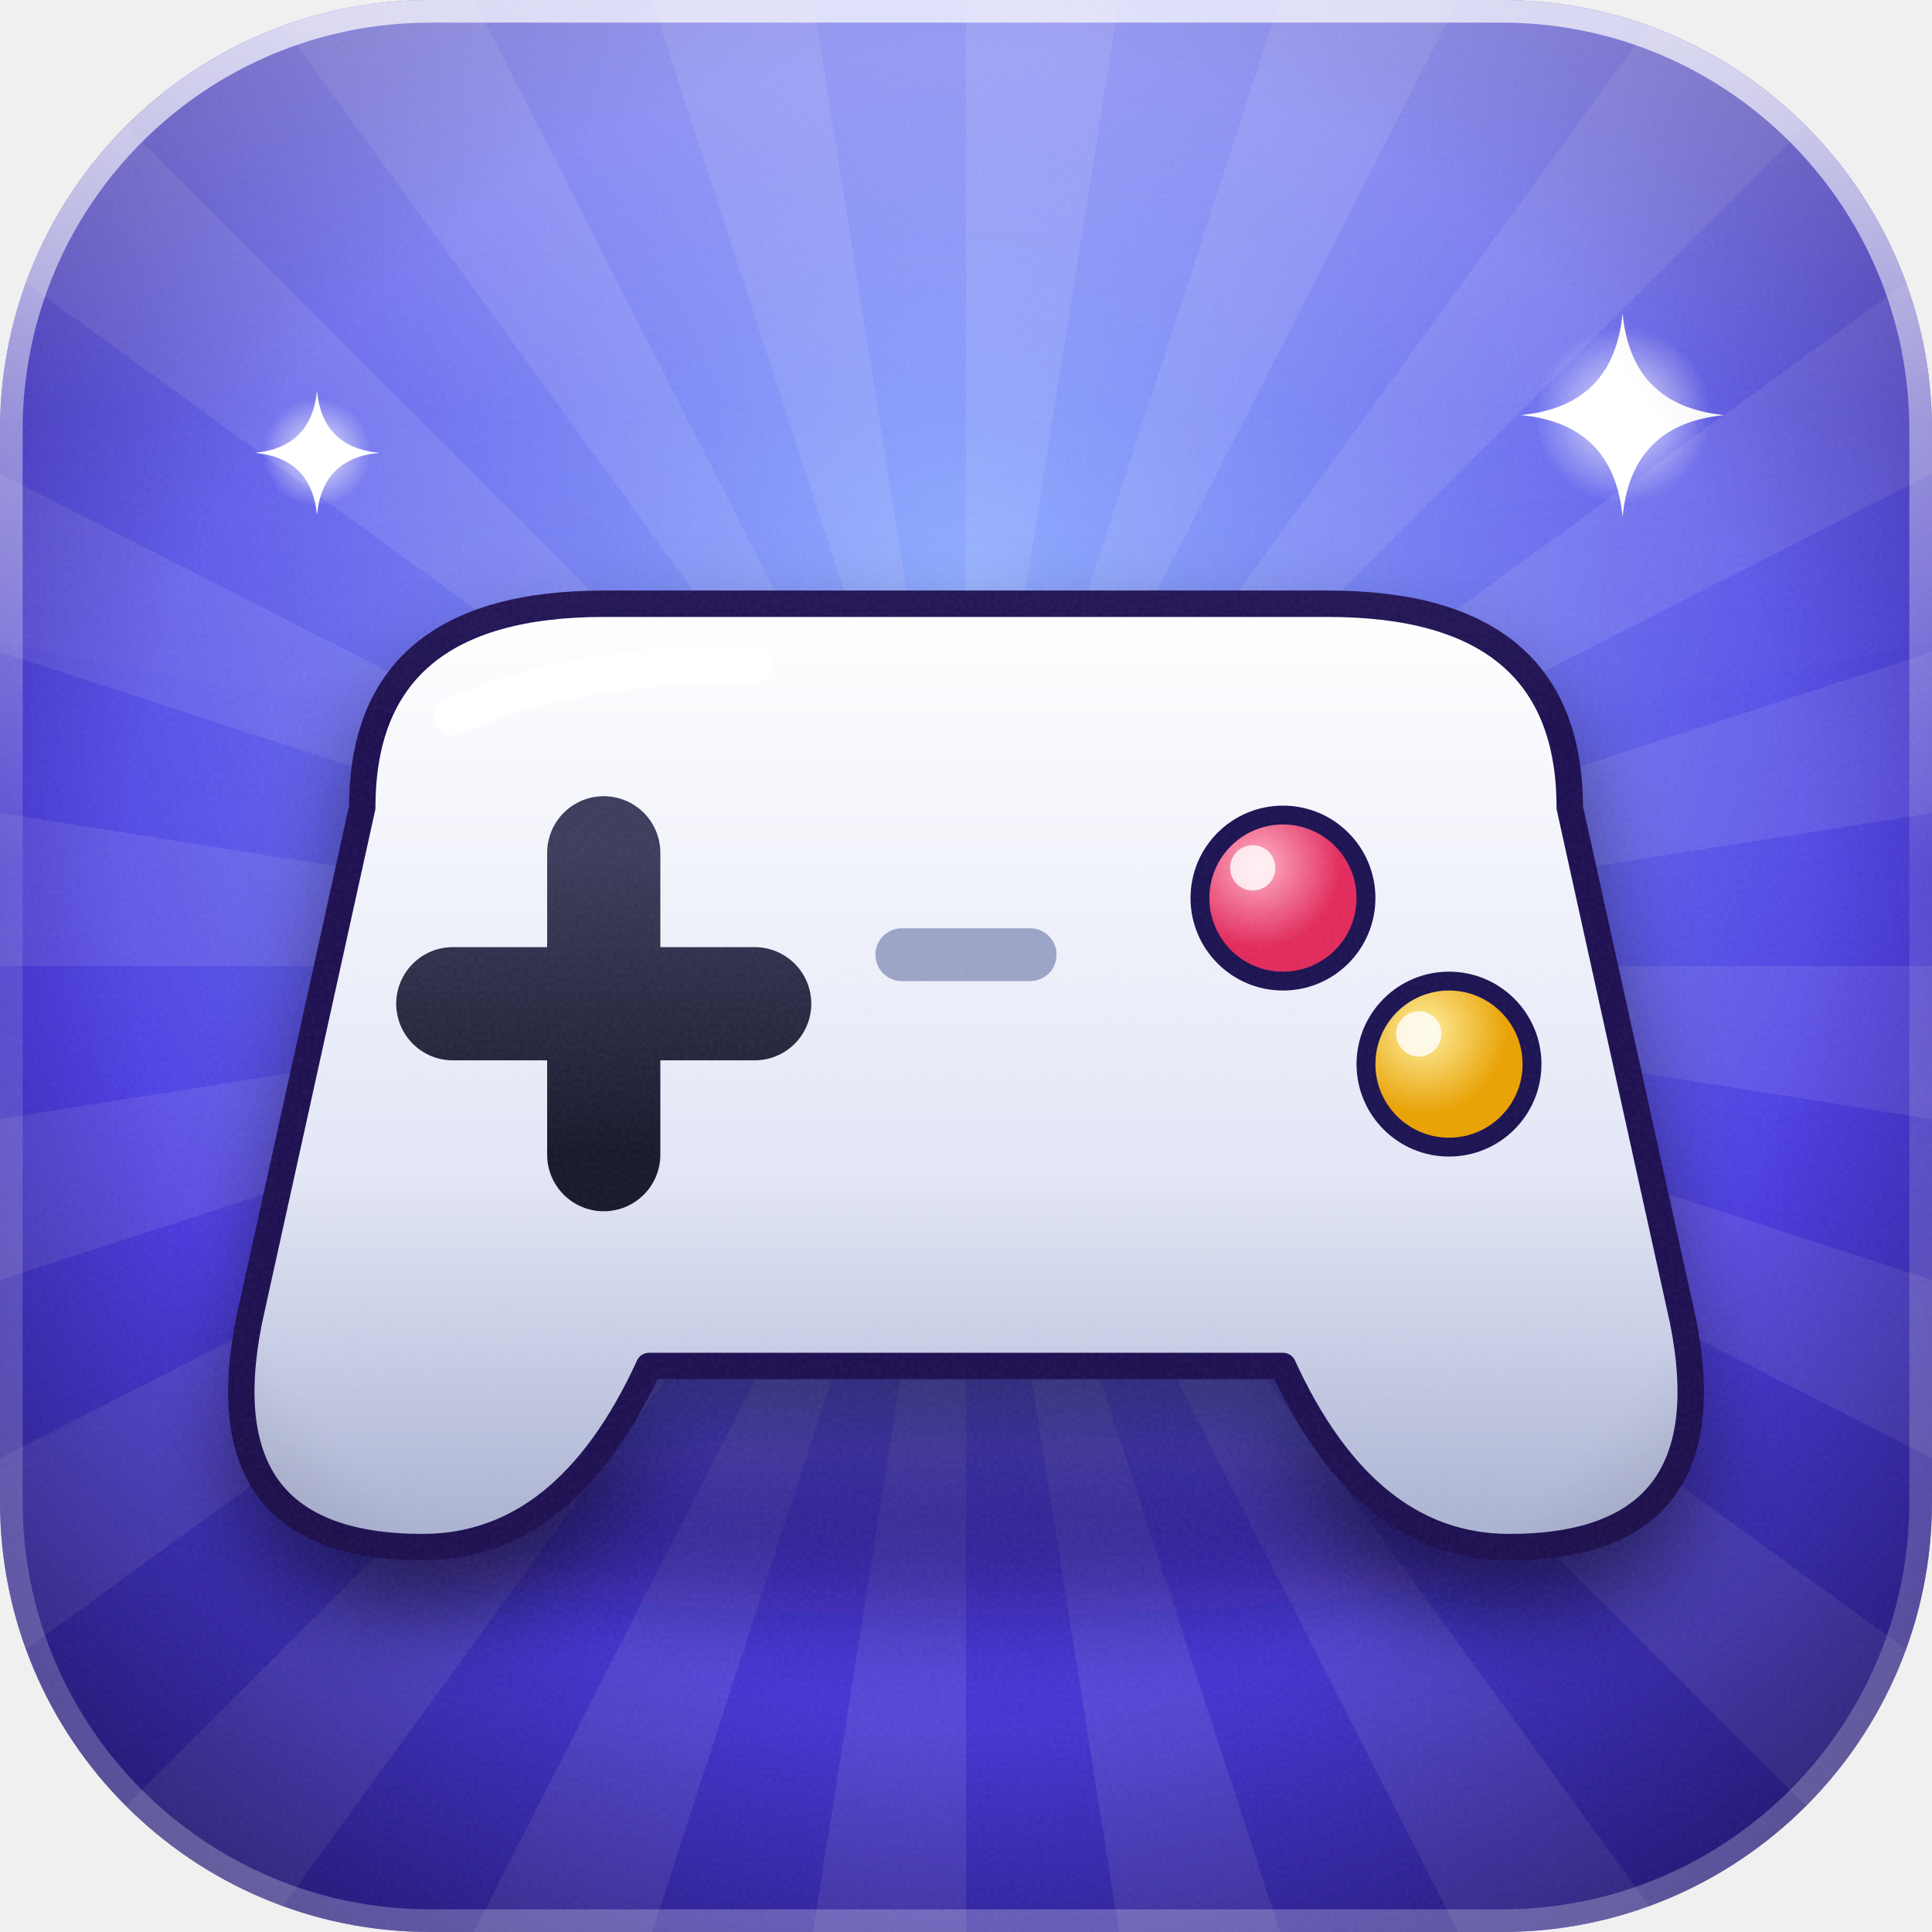
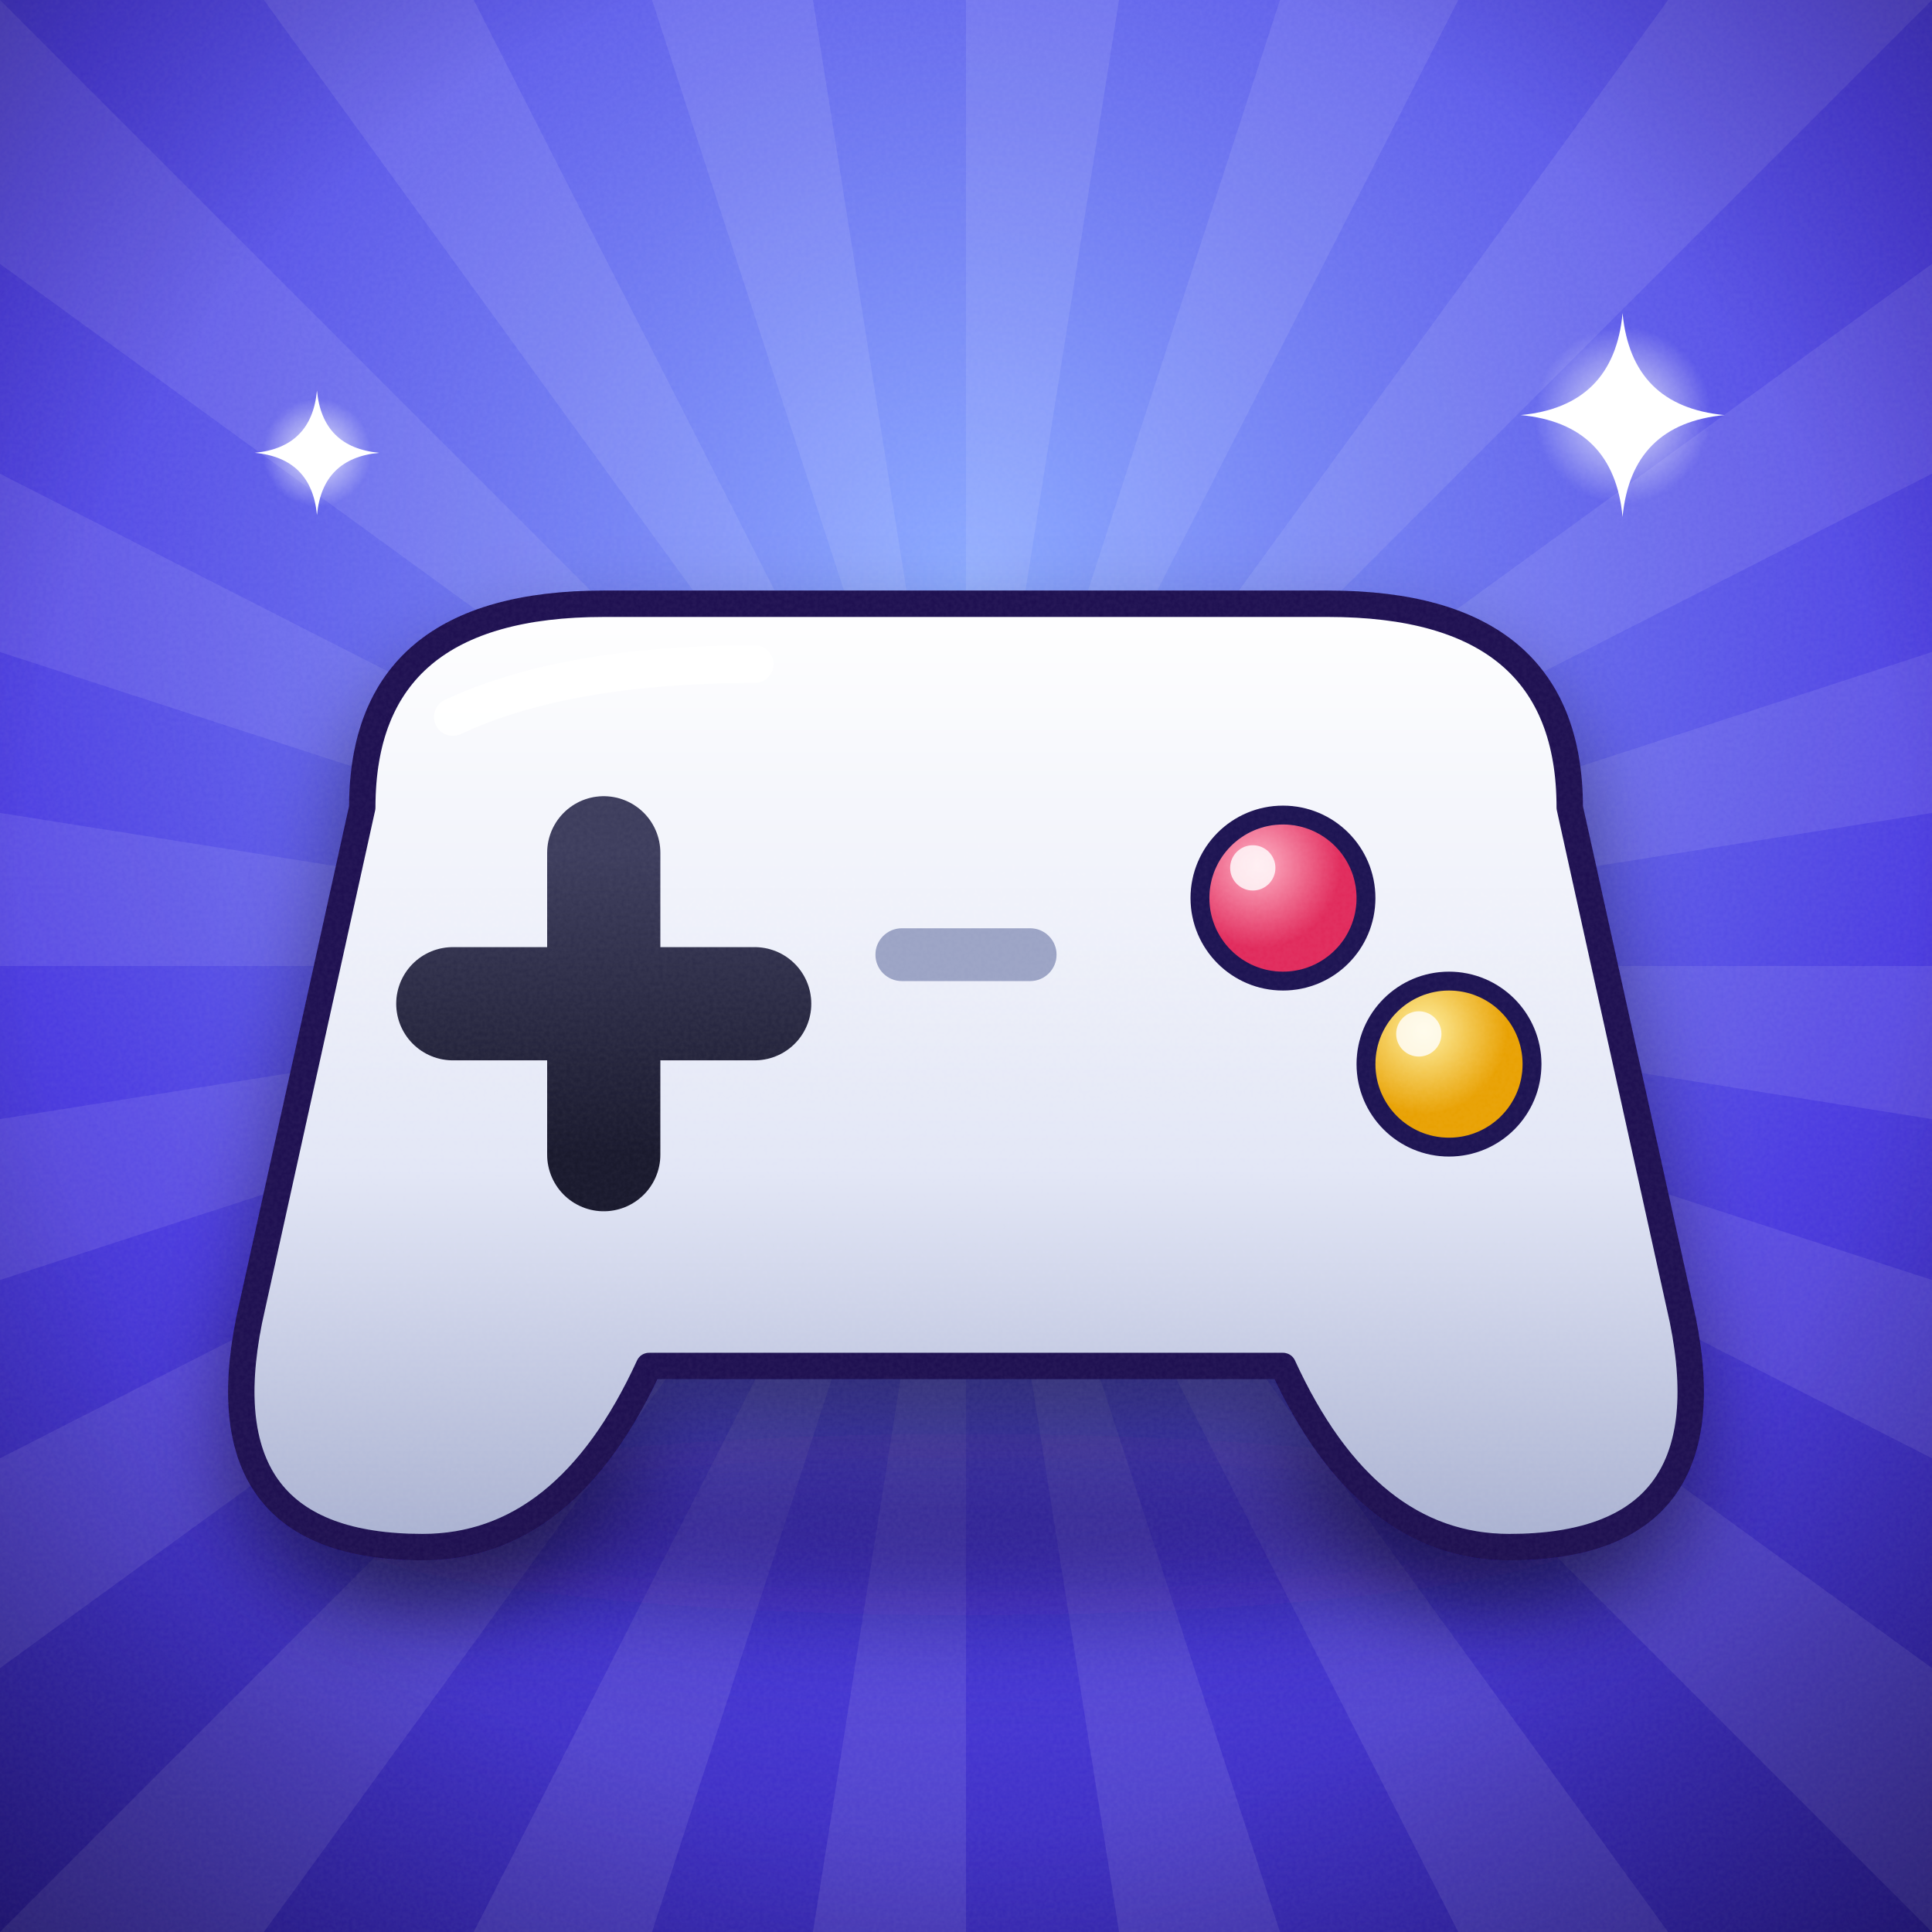
<svg xmlns="http://www.w3.org/2000/svg" viewBox="0 0 512 512">
  <defs>
    <clipPath id="sq">
-       <rect width="512" height="512" rx="114" />
+       <rect width="512" height="512" />
    </clipPath>
    <filter id="sh" x="-40%" y="-40%" width="180%" height="180%">
      <feDropShadow dx="0" dy="14" stdDeviation="12" flood-color="#000" flood-opacity=".5" />
    </filter>
    <filter id="sh2" x="-40%" y="-40%" width="180%" height="180%">
      <feDropShadow dx="0" dy="6" stdDeviation="5" flood-color="#000" flood-opacity=".4" />
    </filter>
    <filter id="glow" x="-100%" y="-100%" width="300%" height="300%">
      <feGaussianBlur stdDeviation="10" result="b" />
      <feMerge>
        <feMergeNode in="b" />
        <feMergeNode in="b" />
        <feMergeNode in="SourceGraphic" />
      </feMerge>
    </filter>
    <filter id="glowS" x="-100%" y="-100%" width="300%" height="300%">
      <feGaussianBlur stdDeviation="4" result="b" />
      <feMerge>
        <feMergeNode in="b" />
        <feMergeNode in="SourceGraphic" />
      </feMerge>
    </filter>
    <filter id="b2" x="-50%" y="-50%" width="200%" height="200%">
      <feGaussianBlur stdDeviation="2" />
    </filter>
    <filter id="b6" x="-50%" y="-50%" width="200%" height="200%">
      <feGaussianBlur stdDeviation="6" />
    </filter>
    <filter id="b14" x="-60%" y="-60%" width="220%" height="220%">
      <feGaussianBlur stdDeviation="14" />
    </filter>
    <filter id="b30" x="-80%" y="-80%" width="260%" height="260%">
      <feGaussianBlur stdDeviation="30" />
    </filter>
    <filter id="grain" x="0" y="0" width="100%" height="100%">
      <feTurbulence type="fractalNoise" baseFrequency=".9" numOctaves="2" seed="7" />
      <feColorMatrix values="0 0 0 0 1  0 0 0 0 1  0 0 0 0 1  0 0 0 .055 0" />
    </filter>
    <linearGradient id="gloss" x1="0" y1="0" x2="0" y2="1">
      <stop offset="0" stop-color="#fff" stop-opacity=".32" />
      <stop offset=".55" stop-color="#fff" stop-opacity=".05" />
      <stop offset="1" stop-color="#fff" stop-opacity="0" />
    </linearGradient>
-     <radialGradient id="vig" cx=".5" cy=".46" r=".74">
-       <stop offset=".58" stop-color="#000" stop-opacity="0" />
-       <stop offset="1" stop-color="#000" stop-opacity=".45" />
+     <radialGradient id="vig" cx=".5" cy=".46" r=".78">
+       <stop offset=".62" stop-color="#000" stop-opacity="0" />
+       <stop offset="1" stop-color="#000" stop-opacity=".32" />
    </radialGradient>
    <linearGradient id="rim" x1="0" y1="0" x2="0" y2="1">
      <stop offset="0" stop-color="#fff" stop-opacity=".7" />
      <stop offset=".45" stop-color="#fff" stop-opacity=".1" />
      <stop offset="1" stop-color="#fff" stop-opacity=".25" />
    </linearGradient>
    <radialGradient id="spark">
      <stop offset="0" stop-color="#fff" />
      <stop offset=".25" stop-color="#fff" stop-opacity=".85" />
      <stop offset="1" stop-color="#fff" stop-opacity="0" />
    </radialGradient>
    <radialGradient id="bg" cx="0.5" cy="0.3" r="0.95">
      <stop offset="0" stop-color="#8aa8ff" />
      <stop offset="0.55" stop-color="#4a3ae0" />
      <stop offset="1" stop-color="#1e1080" />
    </radialGradient>
    <linearGradient id="pad" x1="0" y1="0" x2="0" y2="1">
      <stop offset="0" stop-color="#ffffff" />
      <stop offset="0.6" stop-color="#e2e6f6" />
      <stop offset="1" stop-color="#a8b0d0" />
    </linearGradient>
    <linearGradient id="dpad" x1="0" y1="0" x2="0" y2="1">
      <stop offset="0" stop-color="#3a3a5a" />
      <stop offset="1" stop-color="#16162a" />
    </linearGradient>
    <radialGradient id="btnA" cx="0.35" cy="0.3" r="0.5">
      <stop offset="0" stop-color="#ffb0c4" />
      <stop offset="1" stop-color="#e0285a" />
    </radialGradient>
    <radialGradient id="btnB" cx="0.35" cy="0.3" r="0.5">
      <stop offset="0" stop-color="#fff0a0" />
      <stop offset="1" stop-color="#e8a000" />
    </radialGradient>
  </defs>
  <g clip-path="url(#sq)">
    <rect width="512" height="512" fill="url(#bg)" />
    <path d="M256 256 L1016 256 L1007 375 Z M256 256 L979 491 L933 601 Z M256 256 L871 703 L793 793 Z M256 256 L703 871 L601 933 Z M256 256 L491 979 L375 1007 Z M256 256 L256 1016 L137 1007 Z M256 256 L21 979 L-89 933 Z M256 256 L-191 871 L-281 793 Z M256 256 L-359 703 L-421 601 Z M256 256 L-467 491 L-495 375 Z M256 256 L-504 256 L-495 137 Z M256 256 L-467 21 L-421 -89 Z M256 256 L-359 -191 L-281 -281 Z M256 256 L-191 -359 L-89 -421 Z M256 256 L21 -467 L137 -495 Z M256 256 L256 -504 L375 -495 Z M256 256 L491 -467 L601 -421 Z M256 256 L703 -359 L793 -281 Z M256 256 L871 -191 L933 -89 Z M256 256 L979 21 L1007 137 Z" fill="#ffffff" opacity="0.09" />
    <ellipse cx="256" cy="404" rx="170" ry="24" fill="#0a0640" opacity=".5" filter="url(#b14)" />
    <g filter="url(#sh)">
      <path d="M96 214 Q96 160 160 160 L352 160 Q416 160 416 214 L446 350 Q458 410 400 410 Q362 410 340 362 L172 362 Q150 410 112 410 Q54 410 66 350 Z" fill="url(#pad)" stroke="#1a1050" stroke-width="7" stroke-linejoin="round" />
    </g>
    <path d="M120 190 Q150 176 200 176" stroke="#fff" stroke-width="10" stroke-linecap="round" opacity=".9" />
    <path d="M160 226 V306 M120 266 H200" stroke="url(#dpad)" stroke-width="30" stroke-linecap="round" />
    <circle cx="340" cy="238" r="22" fill="url(#btnA)" stroke="#1a1050" stroke-width="5" />
    <circle cx="384" cy="282" r="22" fill="url(#btnB)" stroke="#1a1050" stroke-width="5" />
    <circle cx="332" cy="230" r="6" fill="#fff" opacity=".8" />
    <circle cx="376" cy="274" r="6" fill="#fff" opacity=".8" />
    <rect x="232" y="246" width="48" height="14" rx="7" fill="#9aa2c4" />
    <g transform="translate(430.0 110.0) scale(0.9)">
      <circle r="26" fill="url(#spark)" opacity=".75" />
      <path d="M0 -30 Q2.6 -2.6 30 0 Q2.6 2.6 0 30 Q-2.6 2.6 -30 0 Q-2.6 -2.6 0 -30 Z" fill="#fff" />
    </g>
    <g transform="translate(84.0 120.0) scale(0.55)">
      <circle r="26" fill="url(#spark)" opacity=".75" />
      <path d="M0 -30 Q2.6 -2.6 30 0 Q2.6 2.6 0 30 Q-2.6 2.6 -30 0 Q-2.6 -2.6 0 -30 Z" fill="#fff" />
    </g>
    <rect width="512" height="512" filter="url(#grain)" />
    <rect width="512" height="512" fill="url(#vig)" />
-     <path d="M0 0 H512 V170 Q256 228 0 170 Z" fill="url(#gloss)" />
  </g>
-   <rect x="3" y="3" width="506" height="506" rx="111" fill="none" stroke="url(#rim)" stroke-width="6" />
</svg>
